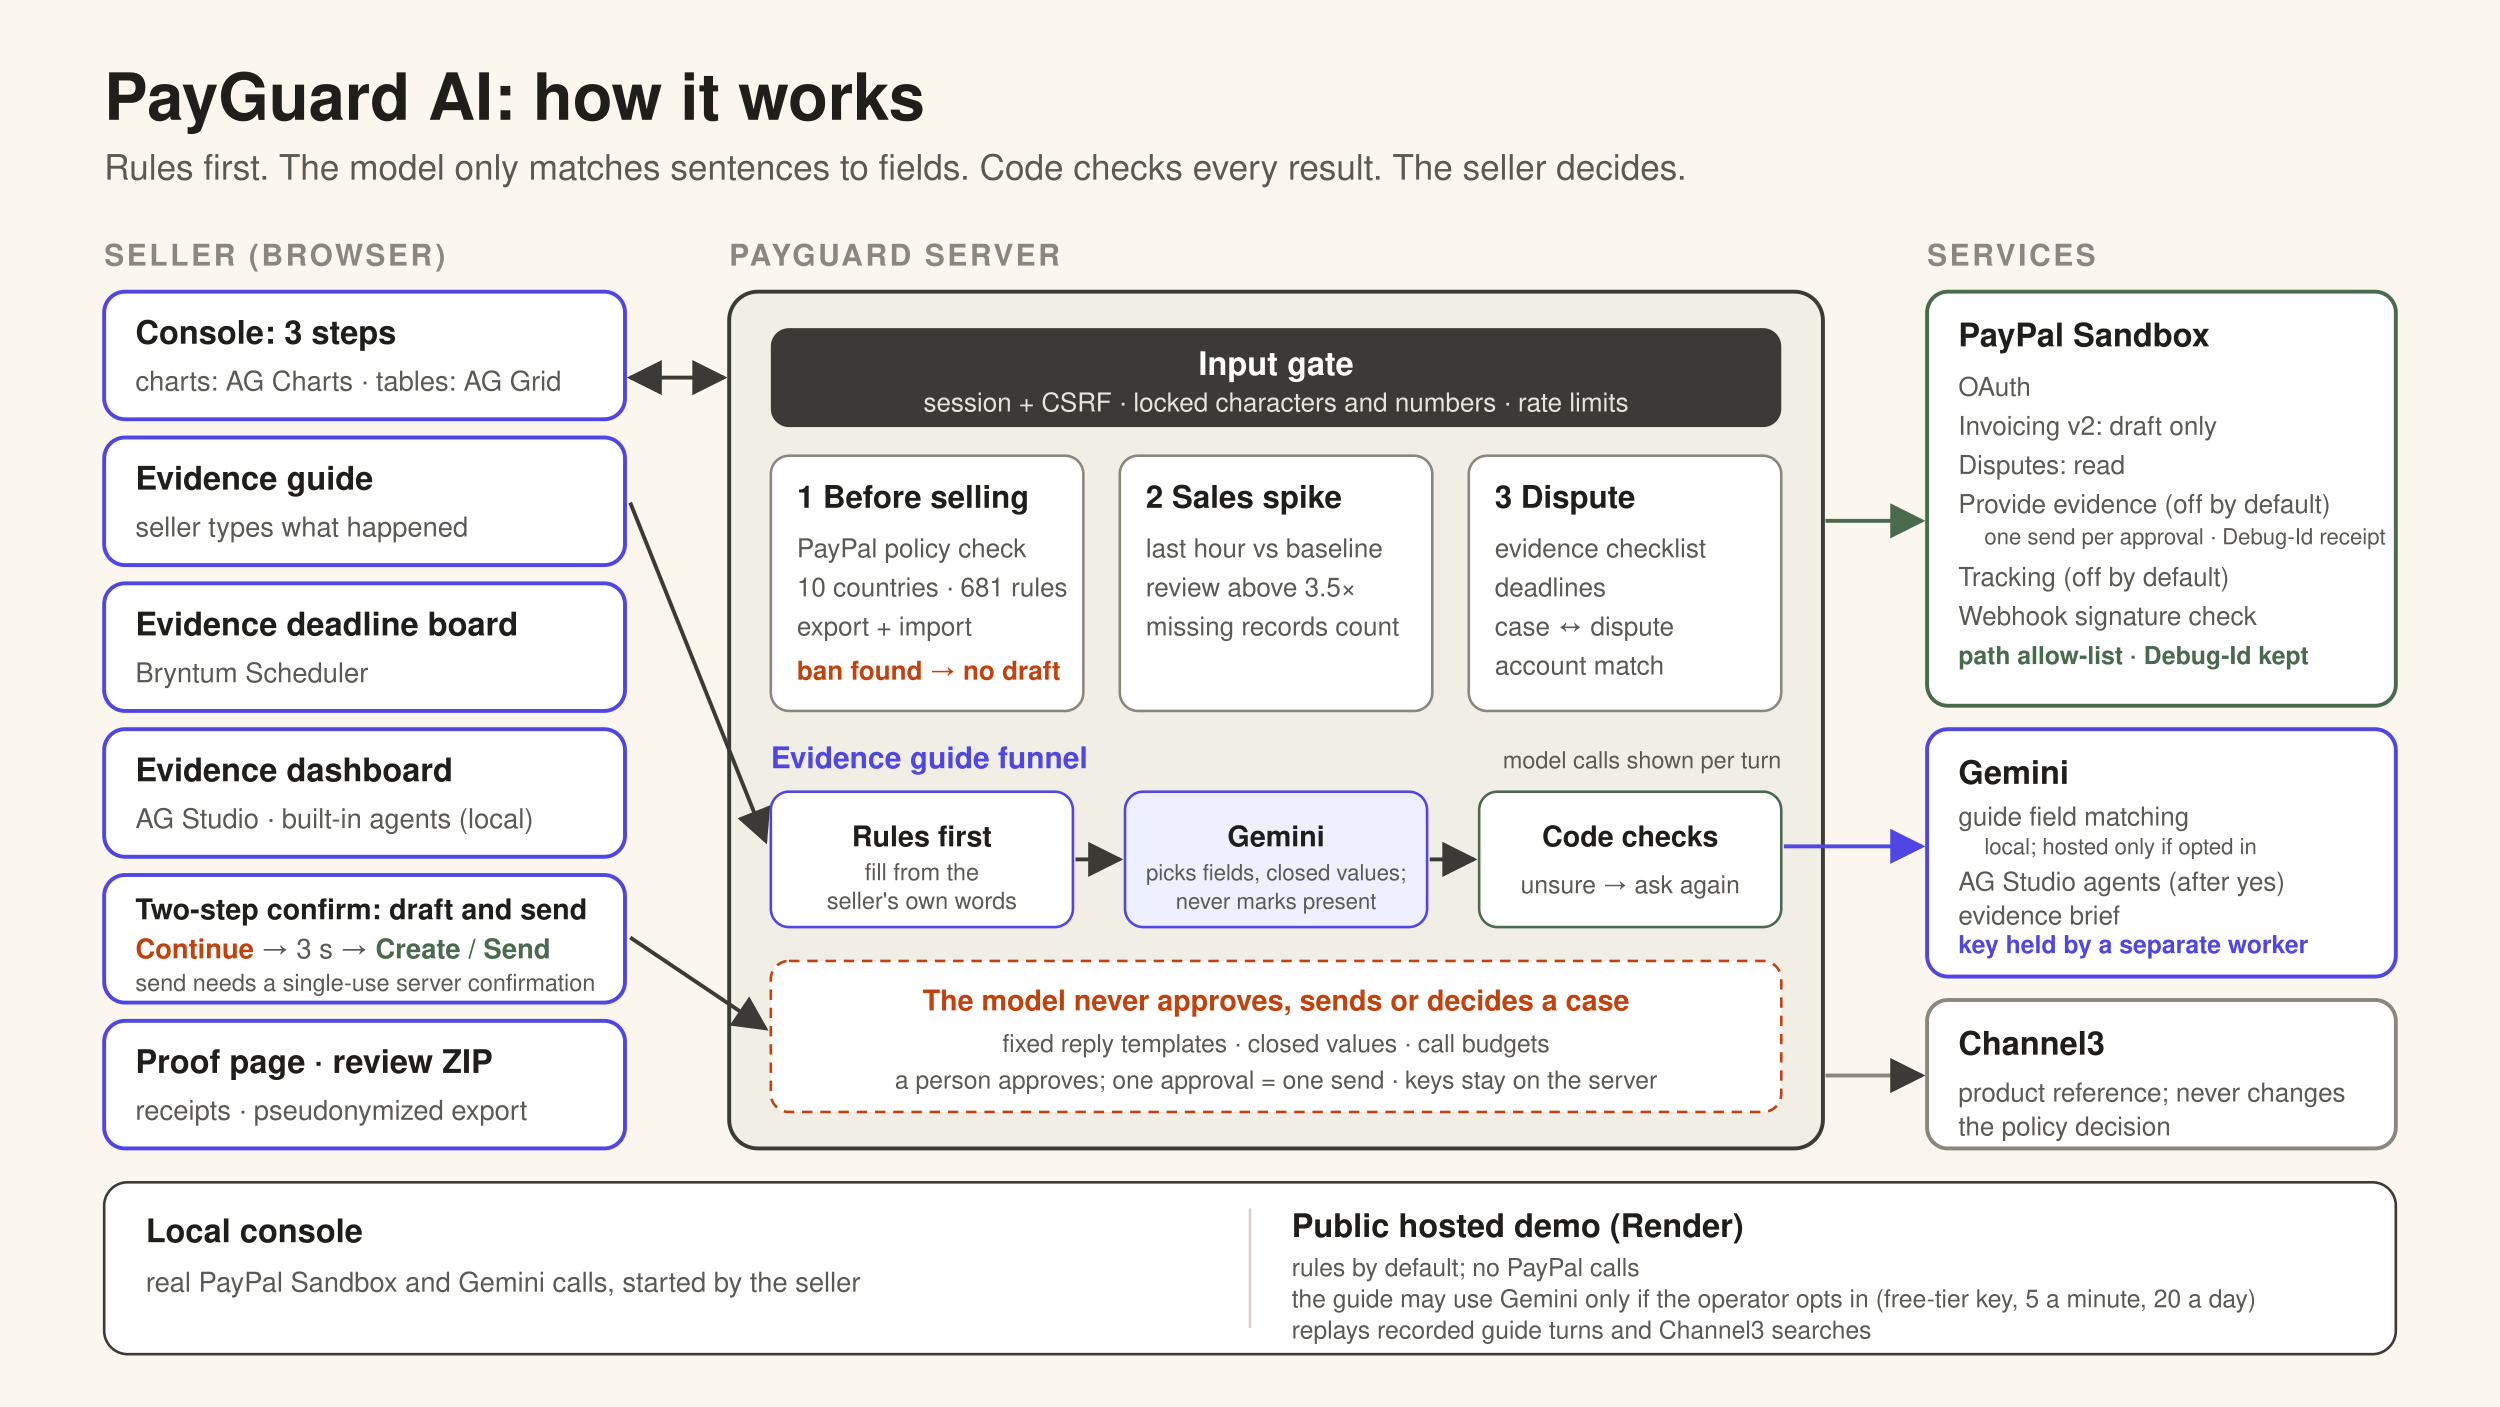
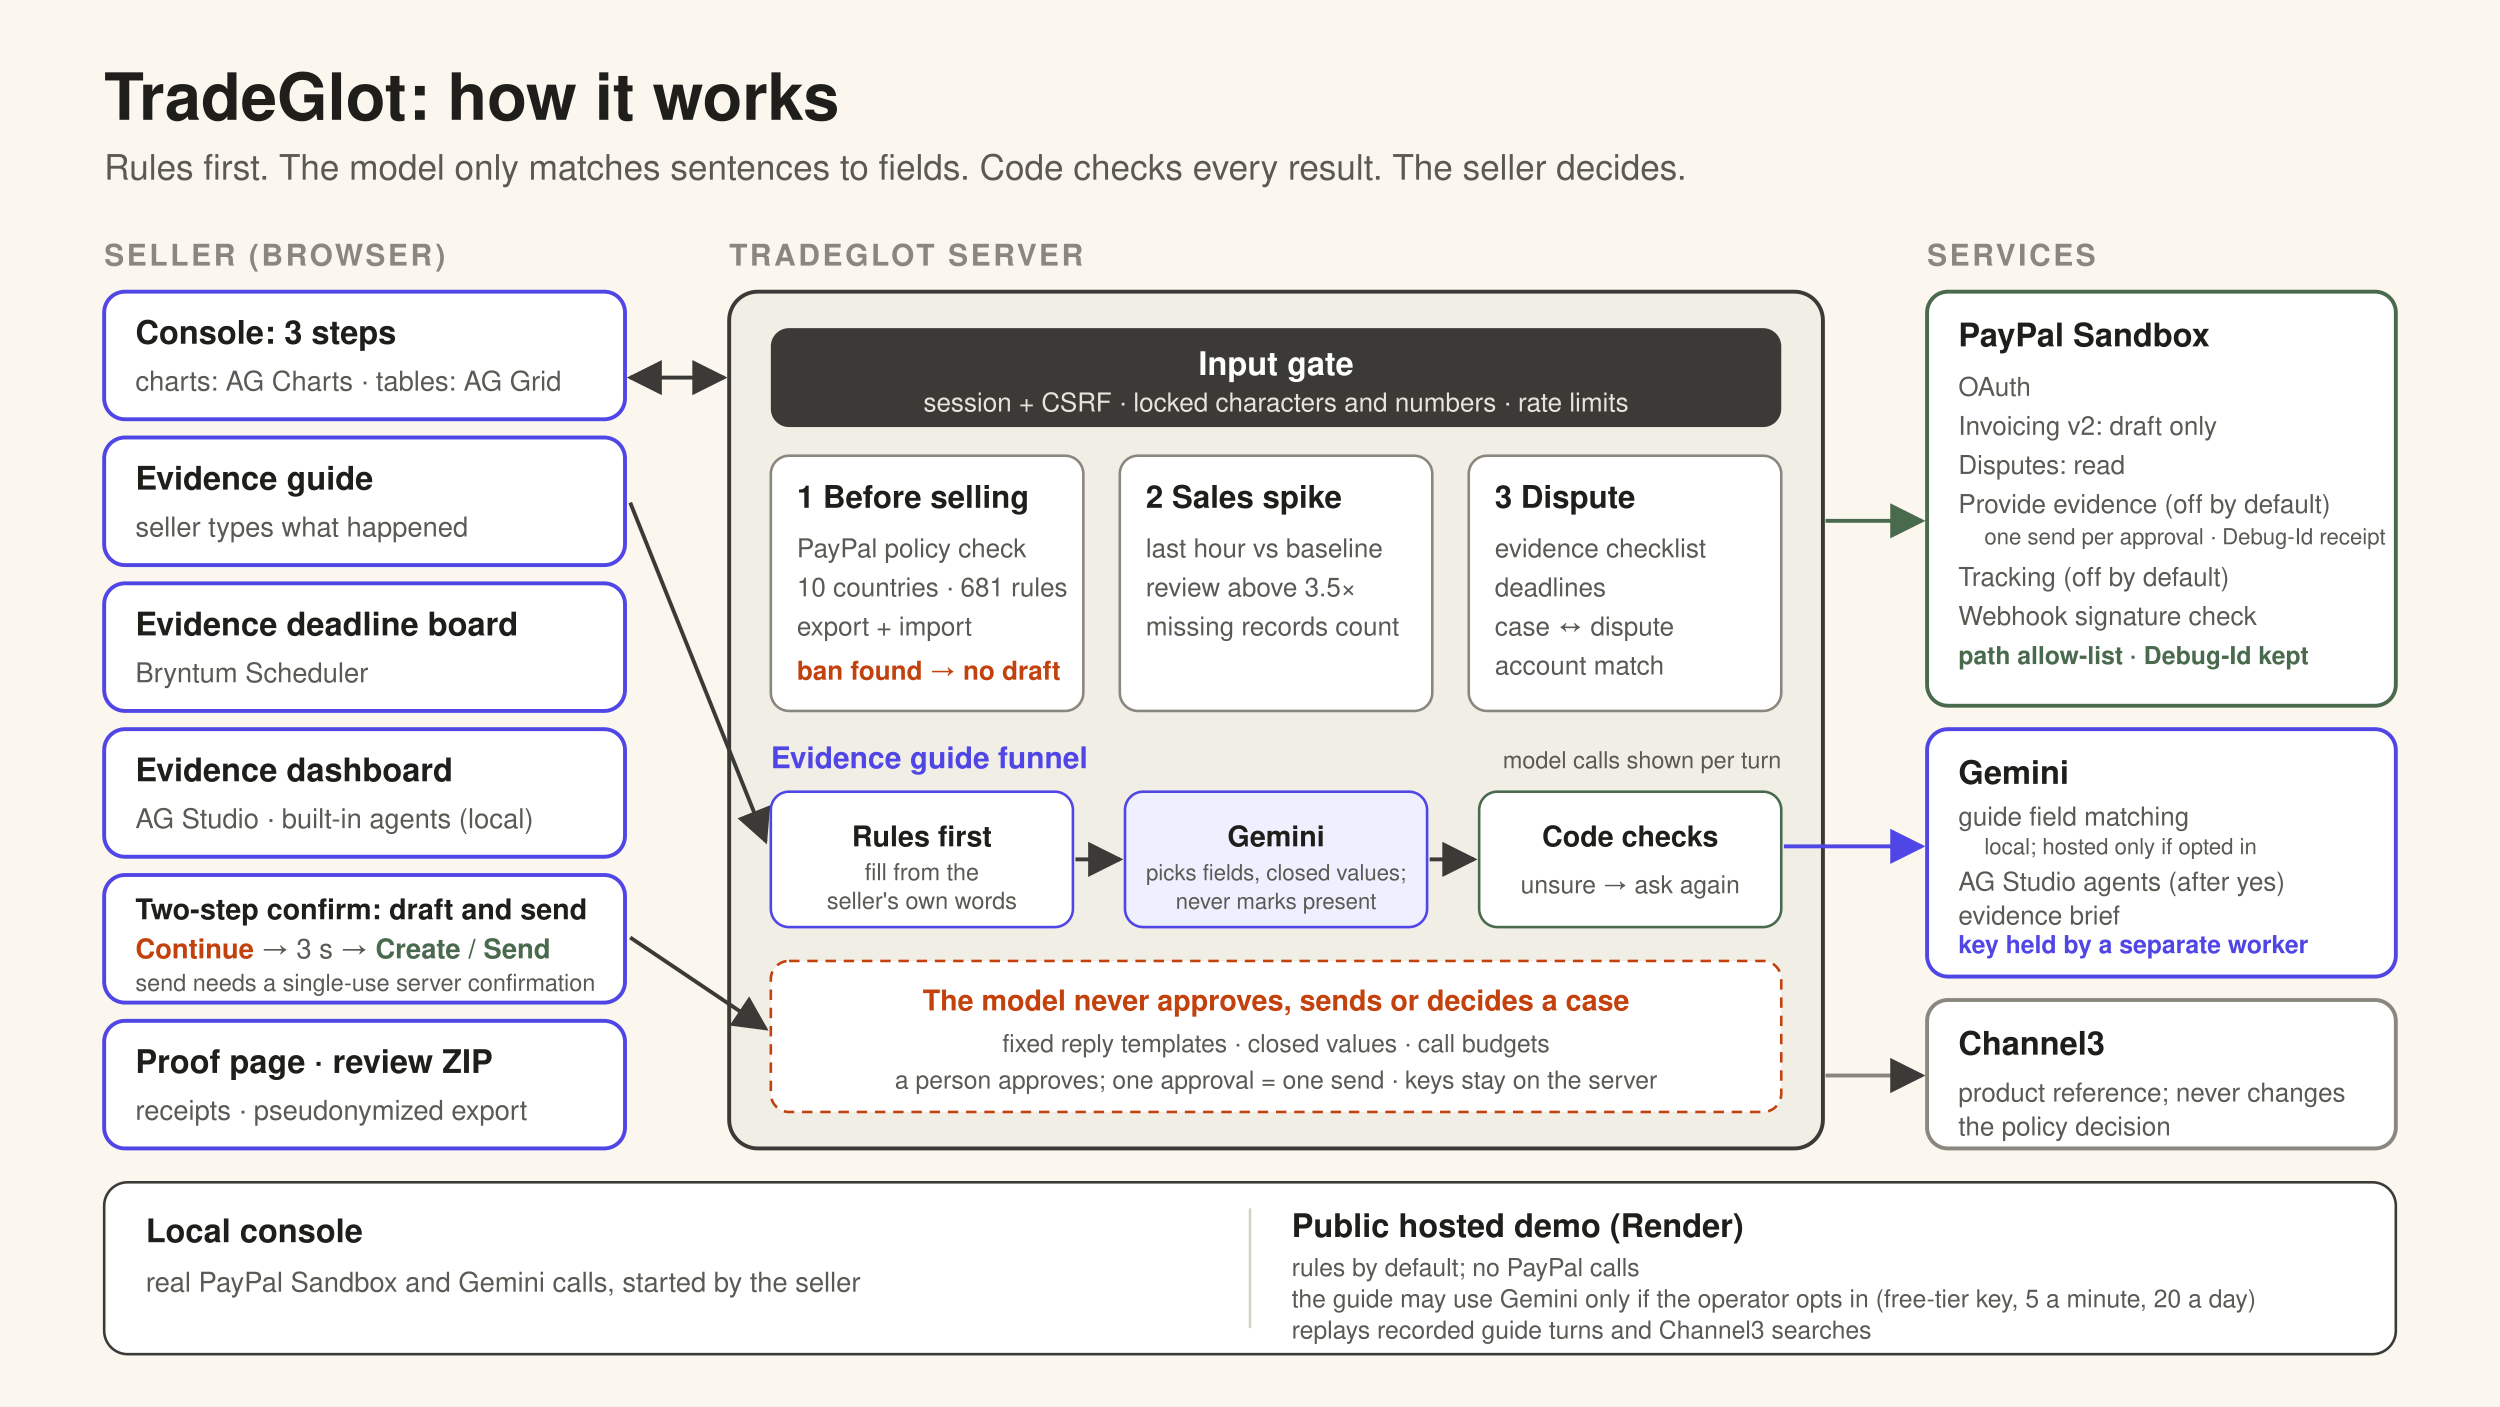
<svg xmlns="http://www.w3.org/2000/svg" width="1920" height="1080" viewBox="0 0 1920 1080" font-family="Helvetica, Arial, sans-serif">
  <defs>
    <marker id="arr" viewBox="0 0 10 10" refX="9" refY="5" markerWidth="9" markerHeight="9" orient="auto-start-reverse">
      <path d="M0,0 L10,5 L0,10 z" fill="#3b3a36" />
    </marker>
    <marker id="arrG" viewBox="0 0 10 10" refX="9" refY="5" markerWidth="9" markerHeight="9" orient="auto-start-reverse">
      <path d="M0,0 L10,5 L0,10 z" fill="#4a6a4e" />
    </marker>
    <marker id="arrI" viewBox="0 0 10 10" refX="9" refY="5" markerWidth="9" markerHeight="9" orient="auto-start-reverse">
      <path d="M0,0 L10,5 L0,10 z" fill="#4f46e5" />
    </marker>
  </defs>
  <rect width="1920" height="1080" fill="#fbf7ef" />
-   <text x="80" y="92" font-size="50" font-weight="700" fill="#1f1e1b">PayGuard AI: how it works</text>
+   <text x="80" y="92" font-size="50" font-weight="700" fill="#1f1e1b">TradeGlot: how it works</text>
  <text x="80" y="138" font-size="27" fill="#5b5953">Rules first. The model only matches sentences to fields. Code checks every result. The seller decides.</text>
  <text x="80" y="204" font-size="23" font-weight="700" fill="#8a877f" letter-spacing="2">SELLER (BROWSER)</text>
-   <text x="560" y="204" font-size="23" font-weight="700" fill="#8a877f" letter-spacing="2">PAYGUARD SERVER</text>
+   <text x="560" y="204" font-size="23" font-weight="700" fill="#8a877f" letter-spacing="2">TRADEGLOT SERVER</text>
  <text x="1480" y="204" font-size="23" font-weight="700" fill="#8a877f" letter-spacing="2">SERVICES</text>
  <g font-size="25" fill="#1f1e1b">
    <rect x="80" y="224" width="400" height="98" rx="16" fill="#ffffff" stroke="#4f46e5" stroke-width="3" />
    <text x="104" y="264" font-weight="700">Console: 3 steps</text>
    <text x="104" y="300" font-size="21" fill="#5b5953">charts: AG Charts · tables: AG Grid</text>
    <rect x="80" y="336" width="400" height="98" rx="16" fill="#ffffff" stroke="#4f46e5" stroke-width="3" />
    <text x="104" y="376" font-weight="700">Evidence guide</text>
    <text x="104" y="412" font-size="21" fill="#5b5953">seller types what happened</text>
    <rect x="80" y="448" width="400" height="98" rx="16" fill="#ffffff" stroke="#4f46e5" stroke-width="3" />
    <text x="104" y="488" font-weight="700">Evidence deadline board</text>
    <text x="104" y="524" font-size="21" fill="#5b5953">Bryntum Scheduler</text>
    <rect x="80" y="560" width="400" height="98" rx="16" fill="#ffffff" stroke="#4f46e5" stroke-width="3" />
    <text x="104" y="600" font-weight="700">Evidence dashboard</text>
    <text x="104" y="636" font-size="21" fill="#5b5953">AG Studio · built-in agents (local)</text>
    <rect x="80" y="672" width="400" height="98" rx="16" fill="#ffffff" stroke="#4f46e5" stroke-width="3" />
    <text x="104" y="706" font-size="22" font-weight="700">Two-step confirm: draft and send</text>
    <text x="104" y="736" font-size="21" fill="#5b5953">
      <tspan fill="#c2410c" font-weight="700">Continue</tspan> → 3 s → <tspan fill="#4a6a4e" font-weight="700">Create / Send</tspan>
    </text>
    <text x="104" y="761" font-size="18" fill="#5b5953">send needs a single-use server confirmation</text>
    <rect x="80" y="784" width="400" height="98" rx="16" fill="#ffffff" stroke="#4f46e5" stroke-width="3" />
    <text x="104" y="824" font-weight="700">Proof page · review ZIP</text>
    <text x="104" y="860" font-size="21" fill="#5b5953">receipts · pseudonymized export</text>
  </g>
  <rect x="560" y="224" width="840" height="658" rx="22" fill="#f1eee6" stroke="#3b3a36" stroke-width="3" />
  <rect x="592" y="252" width="776" height="76" rx="14" fill="#3b3a36" />
  <text x="980" y="288" font-size="25" font-weight="700" fill="#ffffff" text-anchor="middle">Input gate</text>
  <text x="980" y="316" font-size="20" fill="#e7e4dc" text-anchor="middle">session + CSRF · locked characters and numbers · rate limits</text>
  <g font-size="24" fill="#1f1e1b">
    <rect x="592" y="350" width="240" height="196" rx="14" fill="#ffffff" stroke="#8a877f" stroke-width="2" />
    <text x="612" y="390" font-weight="700">1 Before selling</text>
    <text x="612" y="428" font-size="20" fill="#5b5953">PayPal policy check</text>
    <text x="612" y="458" font-size="20" fill="#5b5953">10 countries · 681 rules</text>
    <text x="612" y="488" font-size="20" fill="#5b5953">export + import</text>
    <text x="612" y="522" font-size="20" fill="#c2410c" font-weight="700">ban found → no draft</text>
    <rect x="860" y="350" width="240" height="196" rx="14" fill="#ffffff" stroke="#8a877f" stroke-width="2" />
    <text x="880" y="390" font-weight="700">2 Sales spike</text>
    <text x="880" y="428" font-size="20" fill="#5b5953">last hour vs baseline</text>
    <text x="880" y="458" font-size="20" fill="#5b5953">review above 3.5×</text>
    <text x="880" y="488" font-size="20" fill="#5b5953">missing records count</text>
    <rect x="1128" y="350" width="240" height="196" rx="14" fill="#ffffff" stroke="#8a877f" stroke-width="2" />
    <text x="1148" y="390" font-weight="700">3 Dispute</text>
    <text x="1148" y="428" font-size="20" fill="#5b5953">evidence checklist</text>
    <text x="1148" y="458" font-size="20" fill="#5b5953">deadlines</text>
    <text x="1148" y="488" font-size="20" fill="#5b5953">case ↔ dispute</text>
    <text x="1148" y="518" font-size="20" fill="#5b5953">account match</text>
  </g>
  <text x="592" y="590" font-size="23" font-weight="700" fill="#4f46e5">Evidence guide funnel</text>
  <text x="1368" y="590" font-size="18" fill="#5b5953" text-anchor="end">model calls shown per turn</text>
  <g font-size="22" fill="#1f1e1b">
    <rect x="592" y="608" width="232" height="104" rx="14" fill="#ffffff" stroke="#4f46e5" stroke-width="2" />
    <text x="708" y="650" font-weight="700" text-anchor="middle">Rules first</text>
    <text x="708" y="676" font-size="18" fill="#5b5953" text-anchor="middle">fill from the</text>
    <text x="708" y="698" font-size="18" fill="#5b5953" text-anchor="middle">seller's own words</text>
    <rect x="864" y="608" width="232" height="104" rx="14" fill="#eef0ff" stroke="#4f46e5" stroke-width="2" />
    <text x="980" y="650" font-weight="700" text-anchor="middle">Gemini</text>
    <text x="980" y="676" font-size="17" fill="#5b5953" text-anchor="middle">picks fields, closed values;</text>
    <text x="980" y="698" font-size="17" fill="#5b5953" text-anchor="middle">never marks present</text>
    <rect x="1136" y="608" width="232" height="104" rx="14" fill="#ffffff" stroke="#4a6a4e" stroke-width="2" />
    <text x="1252" y="650" font-weight="700" text-anchor="middle">Code checks</text>
    <text x="1252" y="686" font-size="19" fill="#5b5953" text-anchor="middle">unsure → ask again</text>
  </g>
  <line x1="826" y1="660" x2="860" y2="660" stroke="#3b3a36" stroke-width="3" marker-end="url(#arr)" />
  <line x1="1098" y1="660" x2="1132" y2="660" stroke="#3b3a36" stroke-width="3" marker-end="url(#arr)" />
  <rect x="592" y="738" width="776" height="116" rx="14" fill="#ffffff" stroke="#c2410c" stroke-width="2" stroke-dasharray="8 6" />
  <text x="980" y="776" font-size="22" font-weight="700" fill="#c2410c" text-anchor="middle">The model never approves, sends or decides a case</text>
  <text x="980" y="808" font-size="19" fill="#5b5953" text-anchor="middle">fixed reply templates · closed values · call budgets</text>
  <text x="980" y="836" font-size="19" fill="#5b5953" text-anchor="middle">a person approves; one approval = one send · keys stay on the server</text>
  <g font-size="25" fill="#1f1e1b">
    <rect x="1480" y="224" width="360" height="318" rx="16" fill="#ffffff" stroke="#4a6a4e" stroke-width="3" />
    <text x="1504" y="266" font-weight="700">PayPal Sandbox</text>
    <text x="1504" y="304" font-size="20" fill="#5b5953">OAuth</text>
    <text x="1504" y="334" font-size="20" fill="#5b5953">Invoicing v2: draft only</text>
    <text x="1504" y="364" font-size="20" fill="#5b5953">Disputes: read</text>
    <text x="1504" y="394" font-size="20" fill="#5b5953">Provide evidence (off by default)</text>
    <text x="1524" y="418" font-size="17" fill="#5b5953">one send per approval · Debug-Id receipt</text>
    <text x="1504" y="450" font-size="20" fill="#5b5953">Tracking (off by default)</text>
    <text x="1504" y="480" font-size="20" fill="#5b5953">Webhook signature check</text>
    <text x="1504" y="510" font-size="19" fill="#4a6a4e" font-weight="700">path allow-list · Debug-Id kept</text>
    <rect x="1480" y="560" width="360" height="190" rx="16" fill="#ffffff" stroke="#4f46e5" stroke-width="3" />
    <text x="1504" y="602" font-weight="700">Gemini</text>
    <text x="1504" y="634" font-size="20" fill="#5b5953">guide field matching</text>
    <text x="1524" y="656" font-size="17" fill="#5b5953">local; hosted only if opted in</text>
    <text x="1504" y="684" font-size="20" fill="#5b5953">AG Studio agents (after yes)</text>
    <text x="1504" y="710" font-size="20" fill="#5b5953">evidence brief</text>
    <text x="1504" y="732" font-size="19" fill="#4f46e5" font-weight="700">key held by a separate worker</text>
    <rect x="1480" y="768" width="360" height="114" rx="16" fill="#ffffff" stroke="#8a877f" stroke-width="3" />
    <text x="1504" y="810" font-weight="700">Channel3</text>
    <text x="1504" y="846" font-size="20" fill="#5b5953">product reference; never changes</text>
    <text x="1504" y="872" font-size="20" fill="#5b5953">the policy decision</text>
  </g>
  <line x1="484" y1="290" x2="556" y2="290" stroke="#3b3a36" stroke-width="3" marker-end="url(#arr)" marker-start="url(#arr)" />
  <line x1="484" y1="386" x2="588" y2="646" stroke="#3b3a36" stroke-width="3" marker-end="url(#arr)" />
  <line x1="484" y1="720" x2="588" y2="790" stroke="#3b3a36" stroke-width="3" marker-end="url(#arr)" />
  <line x1="1402" y1="400" x2="1476" y2="400" stroke="#4a6a4e" stroke-width="3" marker-end="url(#arrG)" />
  <line x1="1370" y1="650" x2="1476" y2="650" stroke="#4f46e5" stroke-width="3" marker-end="url(#arrI)" />
  <line x1="1402" y1="826" x2="1476" y2="826" stroke="#8a877f" stroke-width="3" marker-end="url(#arr)" />
  <rect x="80" y="908" width="1760" height="132" rx="18" fill="#ffffff" stroke="#3b3a36" stroke-width="2" />
  <text x="112" y="954" font-size="25" font-weight="700" fill="#1f1e1b">Local console</text>
  <text x="112" y="992" font-size="21" fill="#5b5953">real PayPal Sandbox and Gemini calls, started by the seller</text>
  <line x1="960" y1="928" x2="960" y2="1020" stroke="#d6d2c8" stroke-width="2" />
  <text x="992" y="950" font-size="25" font-weight="700" fill="#1f1e1b">Public hosted demo (Render)</text>
  <text x="992" y="980" font-size="19" fill="#5b5953">rules by default; no PayPal calls</text>
  <text x="992" y="1004" font-size="19" fill="#5b5953">the guide may use Gemini only if the operator opts in (free-tier key, 5 a minute, 20 a day)</text>
  <text x="992" y="1028" font-size="19" fill="#5b5953">replays recorded guide turns and Channel3 searches</text>
</svg>
